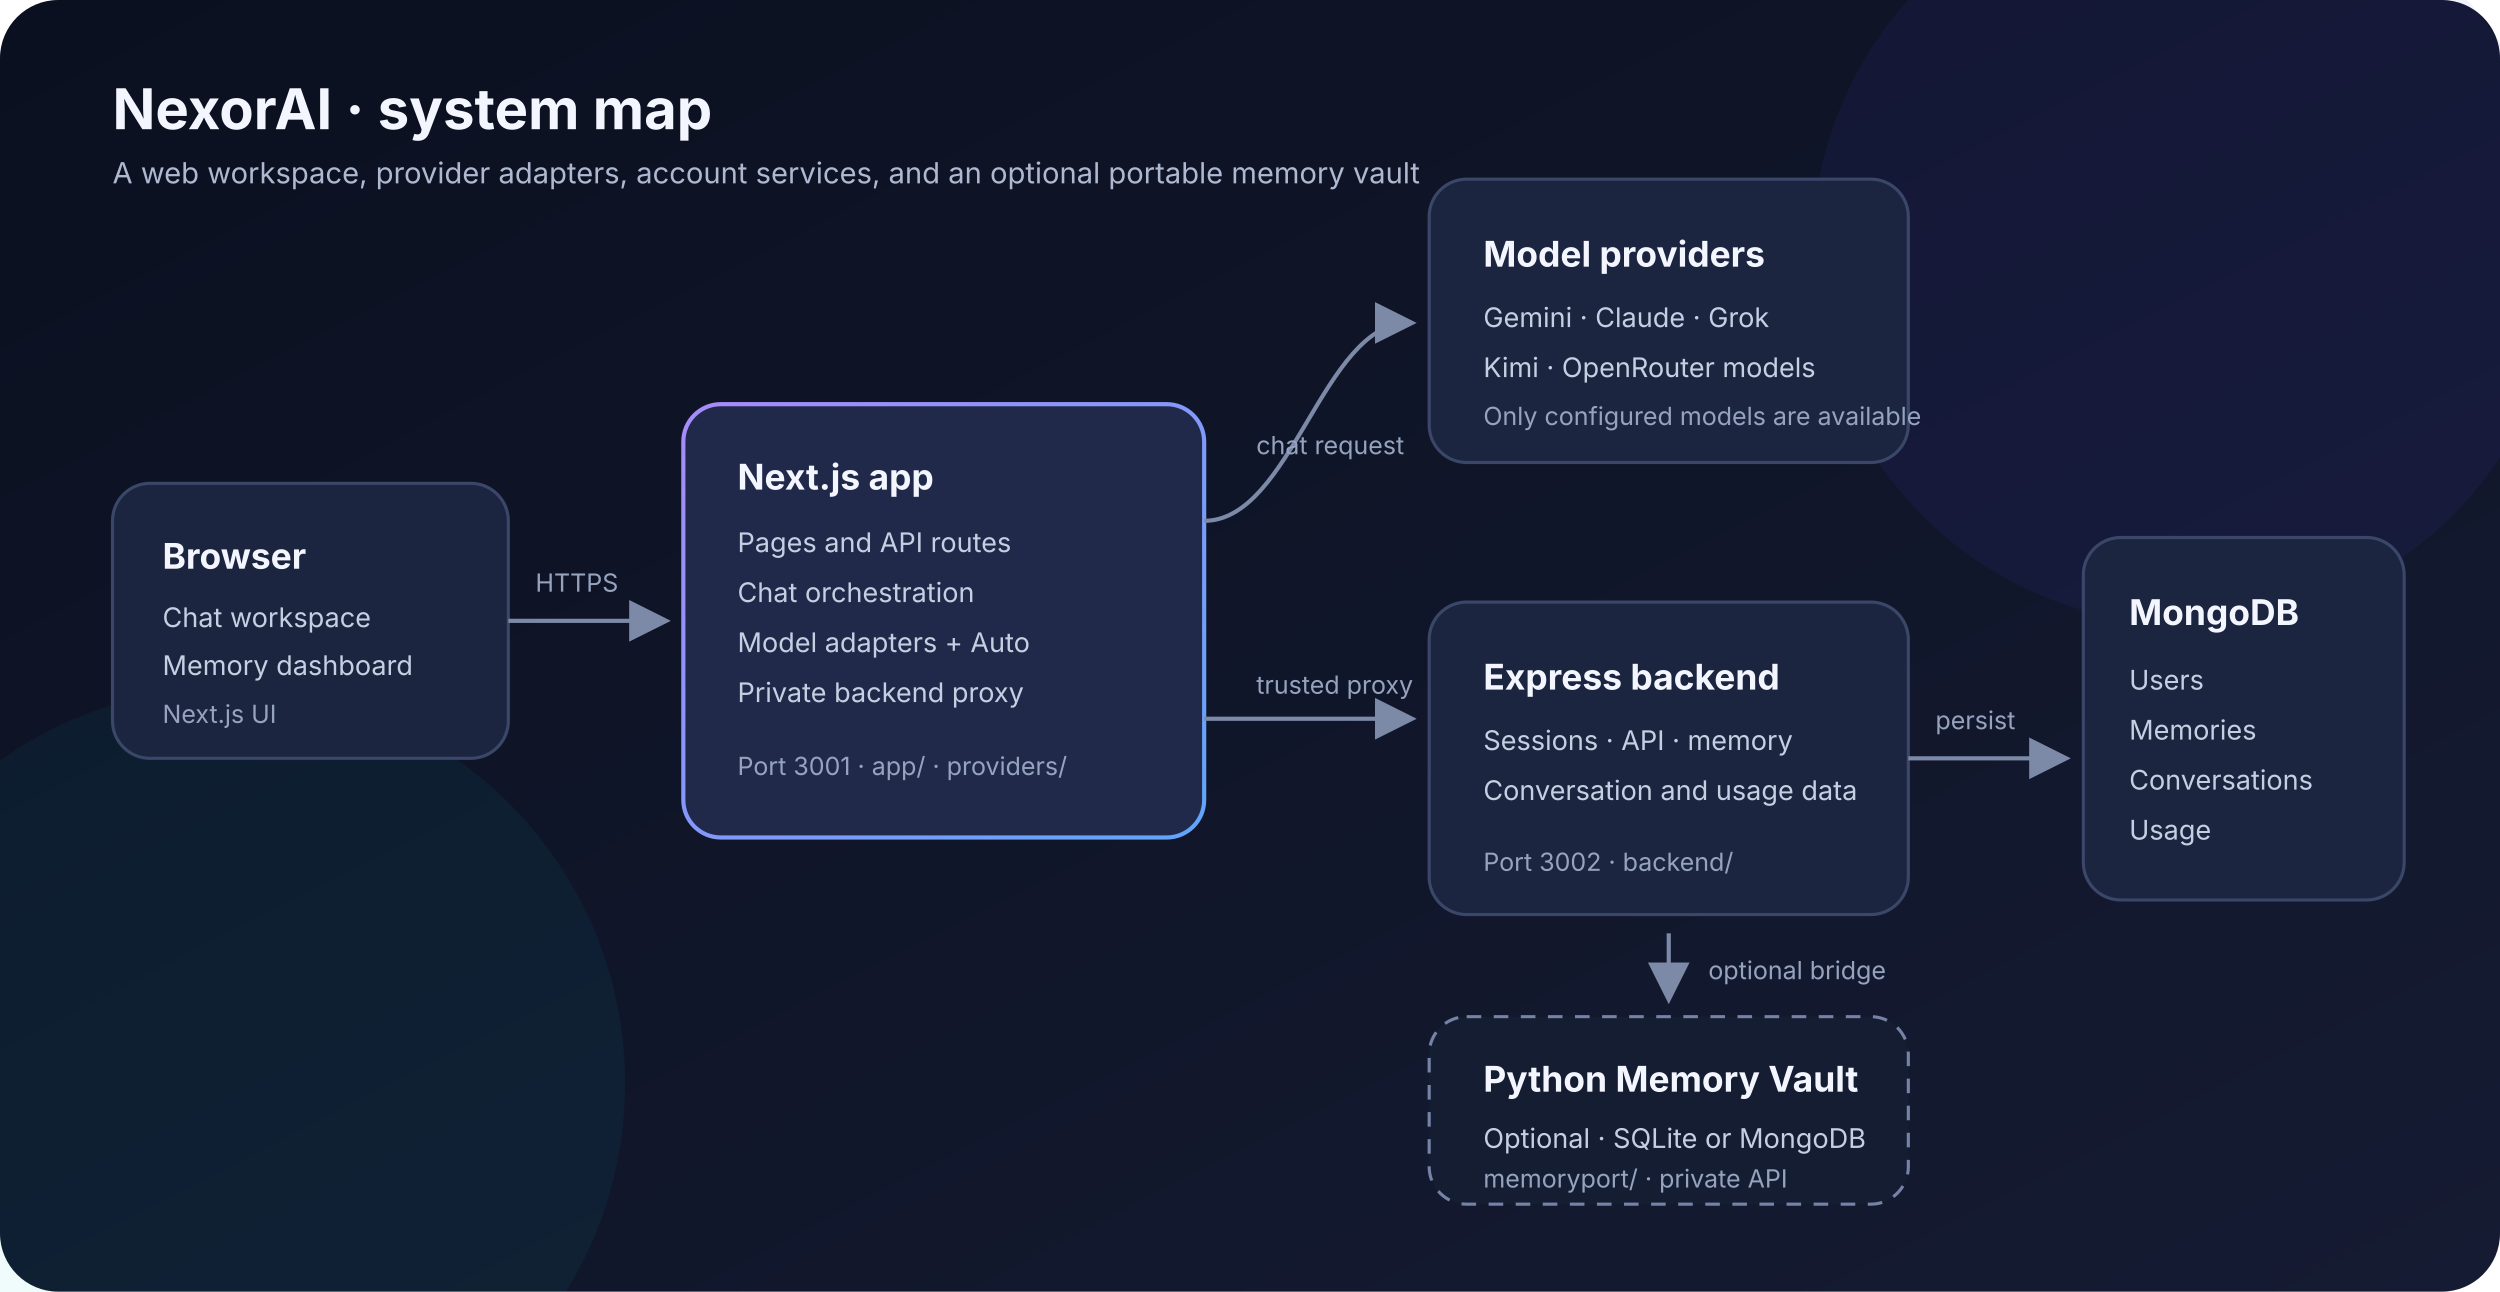
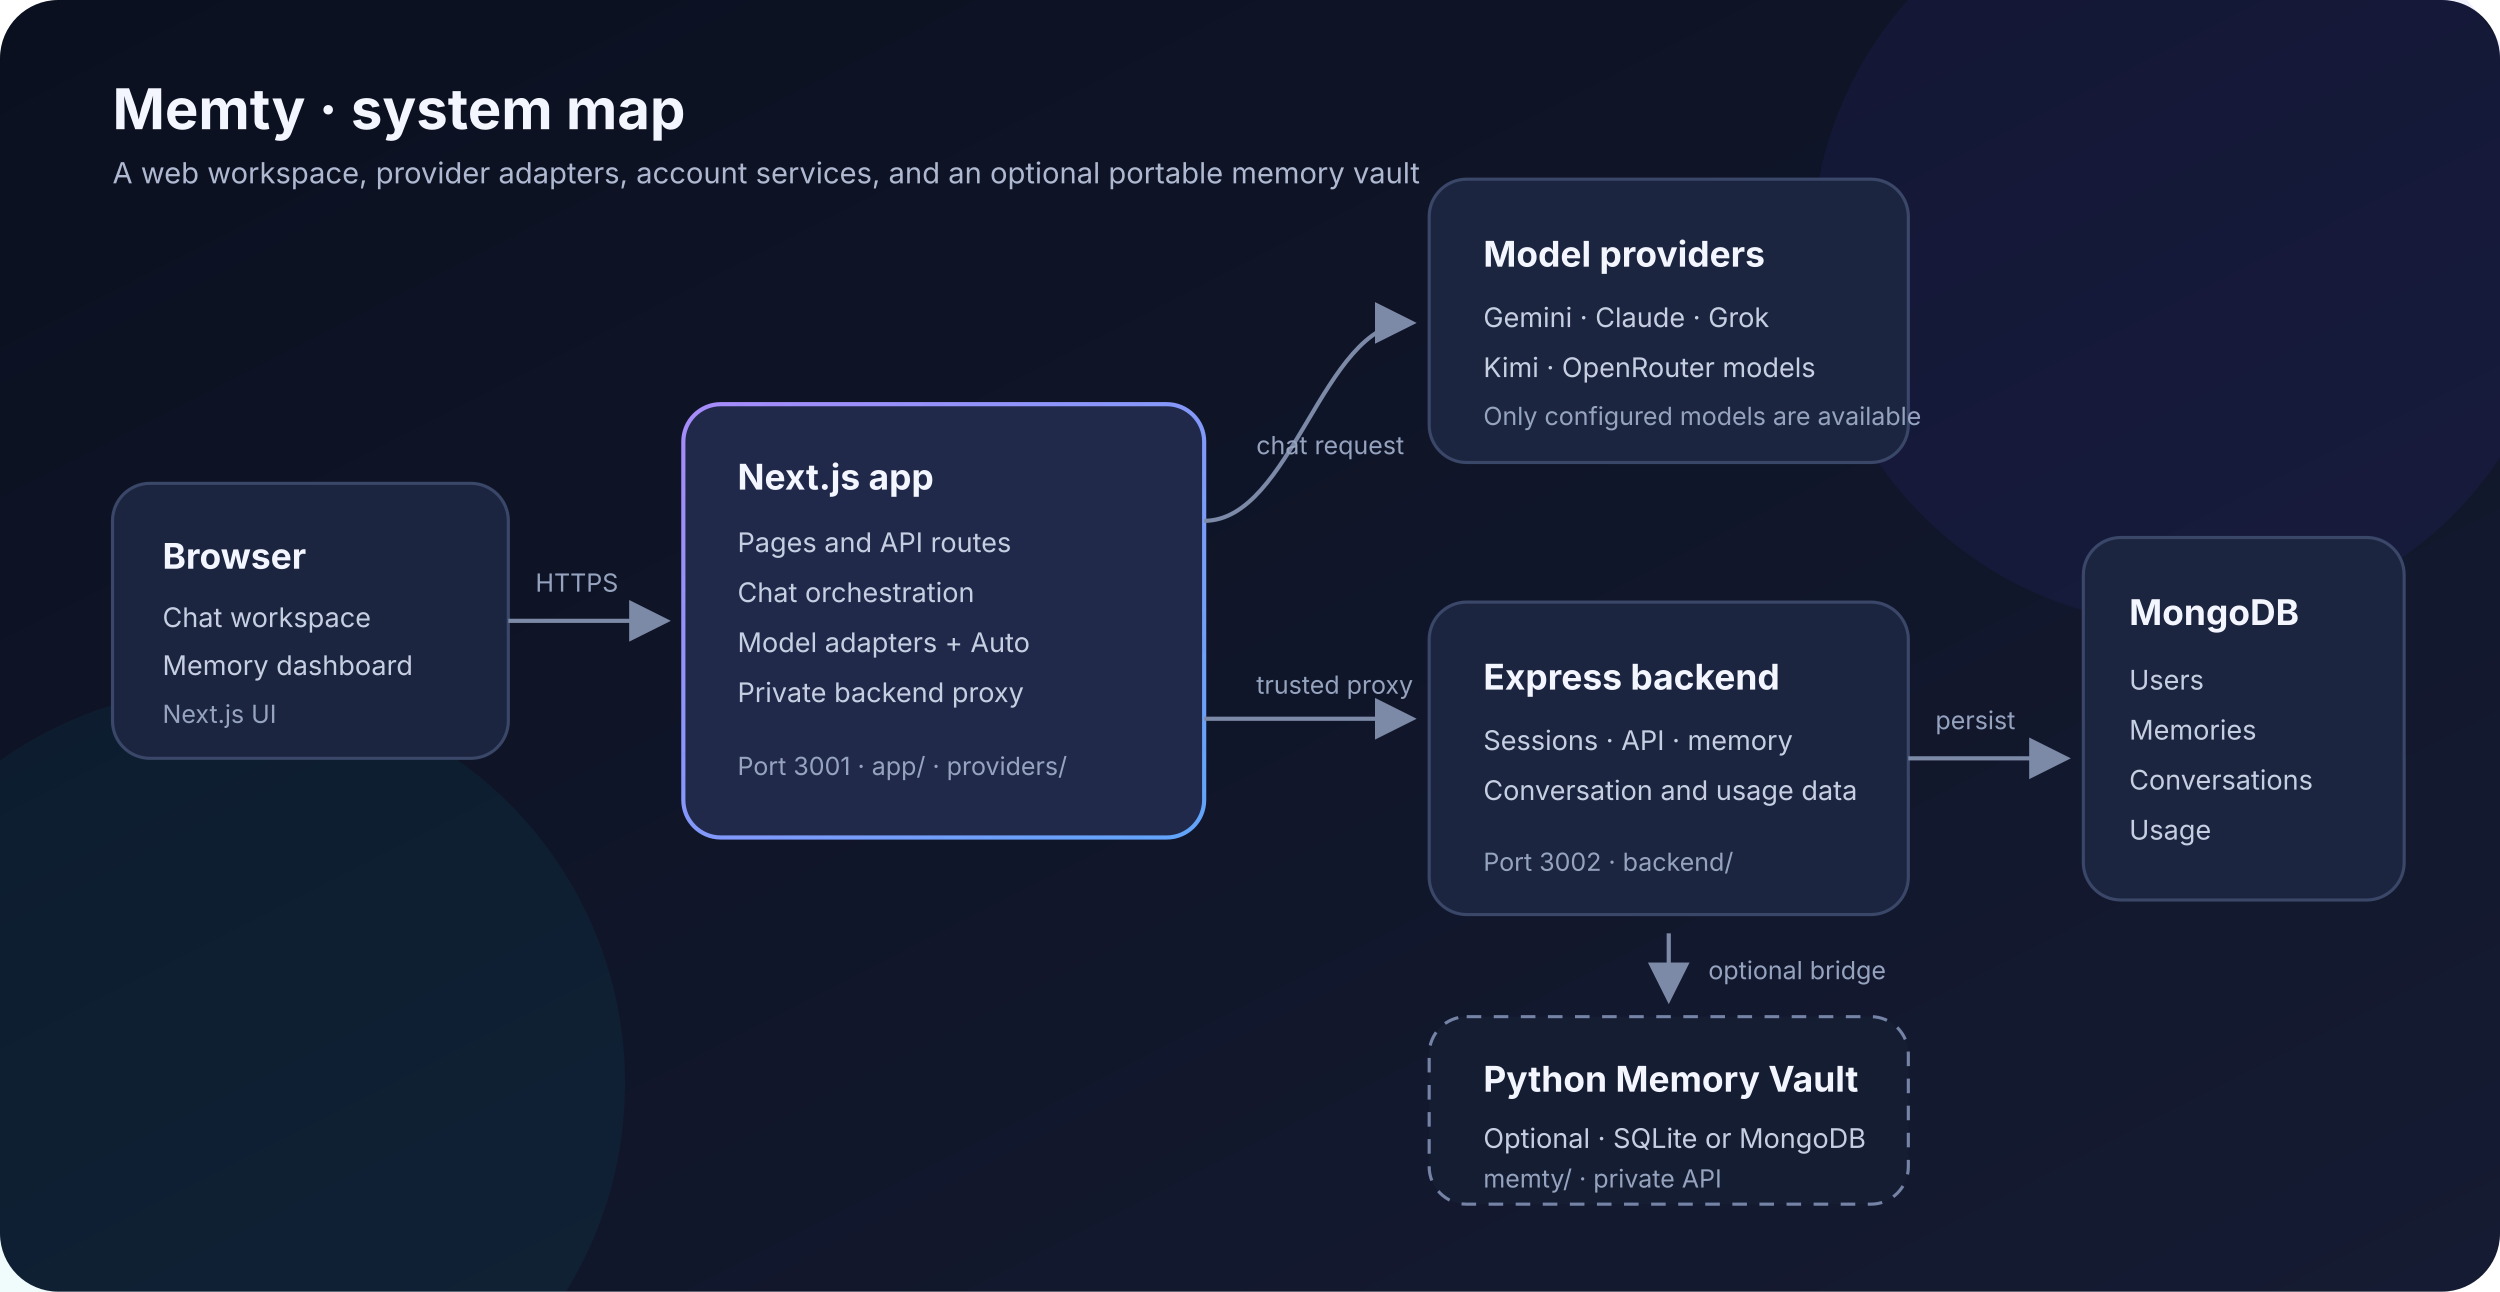
<svg xmlns="http://www.w3.org/2000/svg" width="1200" height="620" viewBox="0 0 1200 620" role="img" aria-labelledby="title desc">
  <defs>
    <linearGradient id="bg" x1="0" y1="0" x2="1" y2="1">
      <stop offset="0" stop-color="#0b1020" />
      <stop offset="1" stop-color="#151b32" />
    </linearGradient>
    <linearGradient id="accent" x1="0" y1="0" x2="1" y2="1">
      <stop offset="0" stop-color="#a78bfa" />
      <stop offset="1" stop-color="#60a5fa" />
    </linearGradient>
    <marker id="arrow" markerWidth="10" markerHeight="10" refX="8" refY="5" orient="auto">
      <path d="M0 0 10 5 0 10Z" fill="#7c8aa8" />
    </marker>
    <style>
      .title{font:700 27px Inter,ui-sans-serif,system-ui,sans-serif;fill:#f4f6ff}
      .subtitle{font:14px Inter,ui-sans-serif,system-ui,sans-serif;fill:#aeb9d1}
      .head{font:700 17px Inter,ui-sans-serif,system-ui,sans-serif;fill:#f4f6ff}
      .label{font:13px Inter,ui-sans-serif,system-ui,sans-serif;fill:#c6cfe2}
      .small{font:12px Inter,ui-sans-serif,system-ui,sans-serif;fill:#95a3bf}
      .box{fill:#1c2540;stroke:#3a4768;stroke-width:1.5}
      .optional{fill:#151d32;stroke:#7583a6;stroke-width:1.5;stroke-dasharray:7 6}
      .line{fill:none;stroke:#7c8aa8;stroke-width:2;marker-end:url(#arrow)}
    </style>
  </defs>
  <rect width="1200" height="620" rx="28" fill="url(#bg)" />
  <circle cx="1050" cy="120" r="180" fill="#4f46e5" opacity=".08" />
  <circle cx="110" cy="520" r="190" fill="#06b6d4" opacity=".06" />
-   <text x="54" y="62" class="title">NexorAI · system map</text>
+   <text x="54" y="62" class="title">Memty · system map</text>
  <text x="54" y="88" class="subtitle">A web workspace, provider adapters, account services, and an optional portable memory vault</text>
  <rect x="54" y="232" width="190" height="132" rx="18" class="box" />
  <text x="78" y="273" class="head">Browser</text>
  <text x="78" y="301" class="label">Chat workspace</text>
  <text x="78" y="324" class="label">Memory dashboard</text>
  <text x="78" y="347" class="small">Next.js UI</text>
  <rect x="328" y="194" width="250" height="208" rx="18" fill="#20294a" stroke="url(#accent)" stroke-width="2" />
  <text x="354" y="235" class="head">Next.js app</text>
  <text x="354" y="265" class="label">Pages and API routes</text>
  <text x="354" y="289" class="label">Chat orchestration</text>
  <text x="354" y="313" class="label">Model adapters + Auto</text>
  <text x="354" y="337" class="label">Private backend proxy</text>
  <text x="354" y="372" class="small">Port 3001 · app/ · providers/</text>
  <rect x="686" y="86" width="230" height="136" rx="18" class="box" />
  <text x="712" y="128" class="head">Model providers</text>
  <text x="712" y="157" class="label">Gemini · Claude · Grok</text>
  <text x="712" y="181" class="label">Kimi · OpenRouter models</text>
  <text x="712" y="204" class="small">Only configured models are available</text>
  <rect x="686" y="289" width="230" height="150" rx="18" class="box" />
  <text x="712" y="331" class="head">Express backend</text>
  <text x="712" y="360" class="label">Sessions · API · memory</text>
  <text x="712" y="384" class="label">Conversation and usage data</text>
  <text x="712" y="418" class="small">Port 3002 · backend/</text>
  <rect x="1000" y="258" width="154" height="174" rx="18" class="box" />
  <text x="1022" y="300" class="head">MongoDB</text>
  <text x="1022" y="331" class="label">Users</text>
  <text x="1022" y="355" class="label">Memories</text>
  <text x="1022" y="379" class="label">Conversations</text>
  <text x="1022" y="403" class="label">Usage</text>
  <rect x="686" y="488" width="230" height="90" rx="18" class="optional" />
  <text x="712" y="524" class="head">Python Memory Vault</text>
  <text x="712" y="551" class="label">Optional · SQLite or MongoDB</text>
-   <text x="712" y="570" class="small">memoryport/ · private API</text>
+   <text x="712" y="570" class="small">memty/ · private API</text>
  <path d="M244 298H318" class="line" />
  <path d="M578 250C620 250 635 155 676 155" class="line" />
  <path d="M578 345H676" class="line" />
  <path d="M916 364H990" class="line" />
  <path d="M801 448V478" class="line" />
  <text x="257" y="284" class="small">HTTPS</text>
  <text x="603" y="218" class="small">chat request</text>
  <text x="603" y="333" class="small">trusted proxy</text>
  <text x="929" y="350" class="small">persist</text>
  <text x="820" y="470" class="small">optional bridge</text>
</svg>
